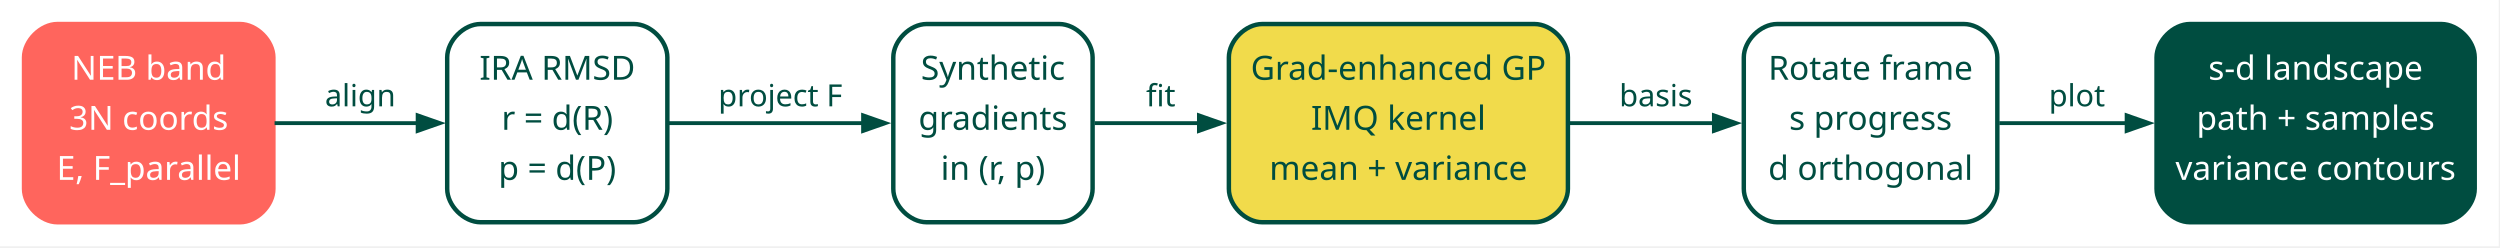
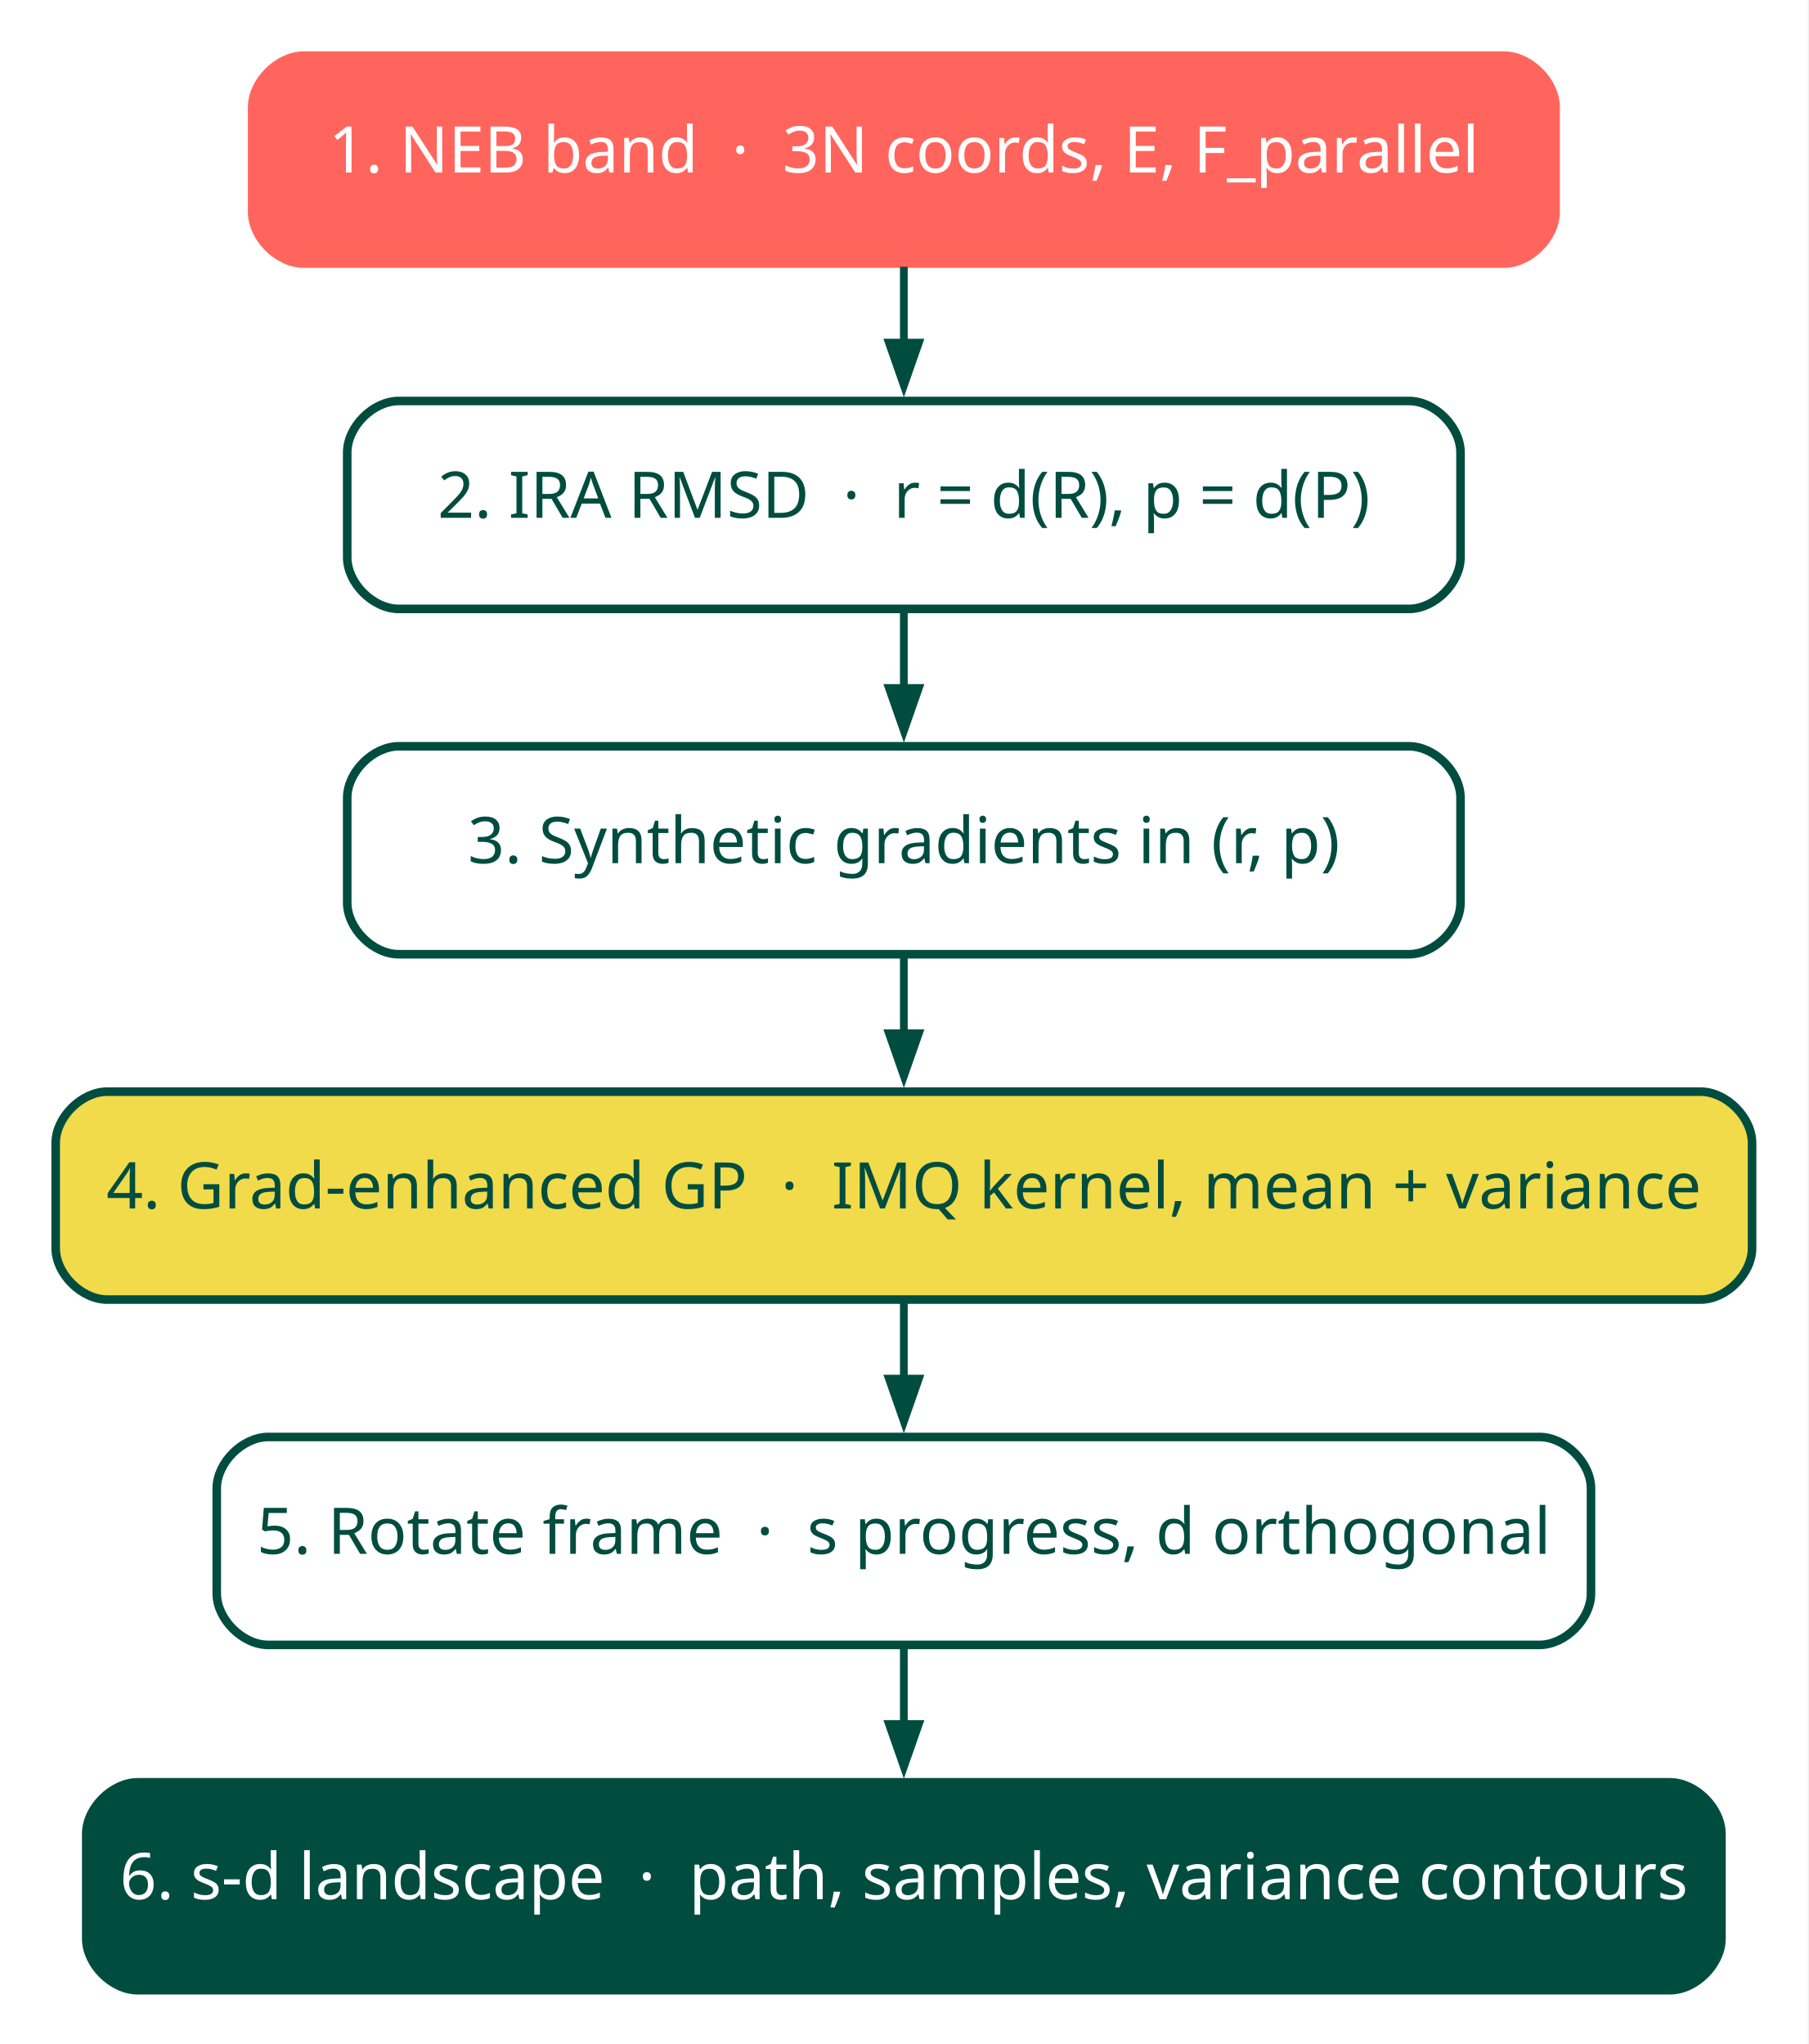
- <svg xmlns="http://www.w3.org/2000/svg" width="899pt" height="89pt" viewBox="0.00 0.00 899.00 89.00">
-   <g id="graph0" class="graph" transform="scale(1 1) rotate(0) translate(8.64 79.92)">
-     <polygon fill="white" stroke="none" points="-8.64,8.64 -8.64,-79.92 889.91,-79.92 889.91,8.64 -8.64,8.64" />
+ <svg xmlns="http://www.w3.org/2000/svg" width="421pt" height="476pt" viewBox="0.00 0.00 421.00 476.00">
+   <g id="graph0" class="graph" transform="scale(1 1) rotate(0) translate(12.96 463.48)">
+     <polygon fill="white" stroke="none" points="-12.96,12.96 -12.96,-463.48 407.91,-463.48 407.91,12.96 -12.96,12.96" />
    <g id="node1" class="node">
-       <path fill="#ff655d" stroke="#ff655d" stroke-width="1.6" d="M77.67,-71.28C77.67,-71.28 12,-71.28 12,-71.28 6,-71.28 0,-65.28 0,-59.28 0,-59.28 0,-12 0,-12 0,-6 6,0 12,0 12,0 77.67,0 77.67,0 83.67,0 89.67,-6 89.67,-12 89.67,-12 89.67,-59.28 89.67,-59.28 89.67,-65.28 83.67,-71.28 77.67,-71.28" />
-       <text xml:space="preserve" text-anchor="middle" x="44.84" y="-51.24" font-family="Jost" font-size="12.00" fill="white">NEB band</text>
-       <text xml:space="preserve" text-anchor="middle" x="44.84" y="-33.24" font-family="Jost" font-size="12.00" fill="white">3N coords</text>
-       <text xml:space="preserve" text-anchor="middle" x="44.84" y="-15.24" font-family="Jost" font-size="12.00" fill="white">E, F_parallel</text>
+       <path fill="#ff655d" stroke="#ff655d" stroke-width="2" d="M337.2,-450.52C337.2,-450.52 57.75,-450.52 57.75,-450.52 51.75,-450.52 45.75,-444.52 45.75,-438.52 45.75,-438.52 45.75,-414.1 45.75,-414.1 45.75,-408.1 51.75,-402.1 57.75,-402.1 57.75,-402.1 337.2,-402.1 337.2,-402.1 343.2,-402.1 349.2,-408.1 349.2,-414.1 349.2,-414.1 349.2,-438.52 349.2,-438.52 349.2,-444.52 343.2,-450.52 337.2,-450.52" />
+       <text xml:space="preserve" text-anchor="middle" x="197.47" y="-423.31" font-family="Jost" font-size="15.00" fill="white">1. NEB band  ·  3N coords, E, F_parallel</text>
    </g>
    <g id="node2" class="node">
-       <path fill="white" stroke="#004d40" stroke-width="1.6" d="M219.34,-71.28C219.34,-71.28 164.17,-71.28 164.17,-71.28 158.17,-71.28 152.17,-65.28 152.17,-59.28 152.17,-59.28 152.17,-12 152.17,-12 152.17,-6 158.17,0 164.17,0 164.17,0 219.34,0 219.34,0 225.34,0 231.34,-6 231.34,-12 231.34,-12 231.34,-59.28 231.34,-59.28 231.34,-65.28 225.34,-71.28 219.34,-71.28" />
-       <text xml:space="preserve" text-anchor="middle" x="191.76" y="-51.24" font-family="Jost" font-size="12.00" fill="#004d40">IRA RMSD</text>
-       <text xml:space="preserve" text-anchor="middle" x="191.76" y="-33.24" font-family="Jost" font-size="12.00" fill="#004d40">r = d(R)</text>
-       <text xml:space="preserve" text-anchor="middle" x="191.76" y="-15.24" font-family="Jost" font-size="12.00" fill="#004d40">p = d(P)</text>
+       <path fill="white" stroke="#004d40" stroke-width="2" d="M315.07,-370.1C315.07,-370.1 79.88,-370.1 79.88,-370.1 73.88,-370.1 67.88,-364.1 67.88,-358.1 67.88,-358.1 67.88,-333.68 67.88,-333.68 67.88,-327.68 73.88,-321.68 79.88,-321.68 79.88,-321.68 315.07,-321.68 315.07,-321.68 321.07,-321.68 327.07,-327.68 327.07,-333.68 327.07,-333.68 327.07,-358.1 327.07,-358.1 327.07,-364.1 321.07,-370.1 315.07,-370.1" />
+       <text xml:space="preserve" text-anchor="middle" x="197.47" y="-342.89" font-family="Jost" font-size="15.00" fill="#004d40">2. IRA RMSD  ·  r = d(R), p = d(P)</text>
    </g>
    <g id="edge1" class="edge">
-       <path fill="none" stroke="#004d40" stroke-width="1.4" d="M90.1,-35.64C106.37,-35.64 124.89,-35.64 141.56,-35.64" />
-       <polygon fill="#004d40" stroke="#004d40" stroke-width="1.4" points="141.55,-38.44 149.55,-35.64 141.55,-32.84 141.55,-38.44" />
-       <text xml:space="preserve" text-anchor="middle" x="120.92" y="-41.69" font-family="Jost" font-size="11.00" fill="#004d40">align</text>
+       <path fill="none" stroke="#004d40" stroke-width="1.8" d="M197.47,-401.36C197.47,-395.63 197.47,-389.4 197.47,-383.25" />
+       <polygon fill="#004d40" stroke="#004d40" stroke-width="1.8" points="200.98,-383.69 197.48,-373.69 193.98,-383.69 200.98,-383.69" />
    </g>
    <g id="node3" class="node">
-       <path fill="white" stroke="#004d40" stroke-width="1.6" d="M372.26,-71.28C372.26,-71.28 324.59,-71.28 324.59,-71.28 318.59,-71.28 312.59,-65.28 312.59,-59.28 312.59,-59.28 312.59,-12 312.59,-12 312.59,-6 318.59,0 324.59,0 324.59,0 372.26,0 372.26,0 378.26,0 384.26,-6 384.26,-12 384.26,-12 384.26,-59.28 384.26,-59.28 384.26,-65.28 378.26,-71.28 372.26,-71.28" />
-       <text xml:space="preserve" text-anchor="middle" x="348.43" y="-51.24" font-family="Jost" font-size="12.00" fill="#004d40">Synthetic</text>
-       <text xml:space="preserve" text-anchor="middle" x="348.43" y="-33.24" font-family="Jost" font-size="12.00" fill="#004d40">gradients</text>
-       <text xml:space="preserve" text-anchor="middle" x="348.43" y="-15.24" font-family="Jost" font-size="12.00" fill="#004d40">in (r, p)</text>
+       <path fill="white" stroke="#004d40" stroke-width="2" d="M315.07,-289.68C315.07,-289.68 79.88,-289.68 79.88,-289.68 73.88,-289.68 67.88,-283.68 67.88,-277.68 67.88,-277.68 67.88,-253.26 67.88,-253.26 67.88,-247.26 73.88,-241.26 79.88,-241.26 79.88,-241.26 315.07,-241.26 315.07,-241.26 321.07,-241.26 327.07,-247.26 327.07,-253.26 327.07,-253.26 327.07,-277.68 327.07,-277.68 327.07,-283.68 321.07,-289.68 315.07,-289.68" />
+       <text xml:space="preserve" text-anchor="middle" x="197.47" y="-262.47" font-family="Jost" font-size="15.00" fill="#004d40">3. Synthetic gradients in (r, p)</text>
    </g>
    <g id="edge2" class="edge">
-       <path fill="none" stroke="#004d40" stroke-width="1.4" d="M231.78,-35.64C253.13,-35.64 279.67,-35.64 301.95,-35.64" />
-       <polygon fill="#004d40" stroke="#004d40" stroke-width="1.4" points="301.73,-38.44 309.73,-35.64 301.73,-32.84 301.73,-38.44" />
-       <text xml:space="preserve" text-anchor="middle" x="271.97" y="-41.69" font-family="Jost" font-size="11.00" fill="#004d40">project F</text>
+       <path fill="none" stroke="#004d40" stroke-width="1.8" d="M197.47,-320.94C197.47,-315.21 197.47,-308.98 197.47,-302.83" />
+       <polygon fill="#004d40" stroke="#004d40" stroke-width="1.8" points="200.98,-303.27 197.48,-293.27 193.98,-303.27 200.98,-303.27" />
    </g>
    <g id="node4" class="node">
-       <path fill="#f1db4b" stroke="#004d40" stroke-width="1.6" d="M543.18,-71.28C543.18,-71.28 445.26,-71.28 445.26,-71.28 439.26,-71.28 433.26,-65.28 433.26,-59.28 433.26,-59.28 433.26,-12 433.26,-12 433.26,-6 439.26,0 445.26,0 445.26,0 543.18,0 543.18,0 549.18,0 555.18,-6 555.18,-12 555.18,-12 555.18,-59.28 555.18,-59.28 555.18,-65.28 549.18,-71.28 543.18,-71.28" />
-       <text xml:space="preserve" text-anchor="middle" x="494.22" y="-51.24" font-family="Jost" font-size="12.00" fill="#004d40">Grad-enhanced GP</text>
-       <text xml:space="preserve" text-anchor="middle" x="494.22" y="-33.24" font-family="Jost" font-size="12.00" fill="#004d40">IMQ kernel</text>
-       <text xml:space="preserve" text-anchor="middle" x="494.22" y="-15.24" font-family="Jost" font-size="12.00" fill="#004d40">mean + variance</text>
+       <path fill="#f1db4b" stroke="#004d40" stroke-width="2" d="M382.95,-209.26C382.95,-209.26 12,-209.26 12,-209.26 6,-209.26 0,-203.26 0,-197.26 0,-197.26 0,-172.84 0,-172.84 0,-166.84 6,-160.84 12,-160.84 12,-160.84 382.95,-160.84 382.95,-160.84 388.95,-160.84 394.95,-166.84 394.95,-172.84 394.95,-172.84 394.95,-197.26 394.95,-197.26 394.95,-203.26 388.95,-209.26 382.95,-209.26" />
+       <text xml:space="preserve" text-anchor="middle" x="197.47" y="-182.05" font-family="Jost" font-size="15.00" fill="#004d40">4. Grad-enhanced GP  ·  IMQ kernel, mean + variance</text>
    </g>
    <g id="edge3" class="edge">
-       <path fill="none" stroke="#004d40" stroke-width="1.4" d="M384.97,-35.64C396.44,-35.64 409.57,-35.64 422.65,-35.64" />
-       <polygon fill="#004d40" stroke="#004d40" stroke-width="1.4" points="422.5,-38.44 430.5,-35.64 422.5,-32.84 422.5,-38.44" />
-       <text xml:space="preserve" text-anchor="middle" x="408.76" y="-41.69" font-family="Jost" font-size="11.00" fill="#004d40">fit</text>
+       <path fill="none" stroke="#004d40" stroke-width="1.8" d="M197.47,-240.52C197.47,-234.79 197.47,-228.56 197.47,-222.41" />
+       <polygon fill="#004d40" stroke="#004d40" stroke-width="1.8" points="200.98,-222.85 197.48,-212.85 193.98,-222.85 200.98,-222.85" />
    </g>
    <g id="node5" class="node">
-       <path fill="white" stroke="#004d40" stroke-width="1.6" d="M697.6,-71.28C697.6,-71.28 630.43,-71.28 630.43,-71.28 624.43,-71.28 618.43,-65.28 618.43,-59.28 618.43,-59.28 618.43,-12 618.43,-12 618.43,-6 624.43,0 630.43,0 630.43,0 697.6,0 697.6,0 703.6,0 709.6,-6 709.6,-12 709.6,-12 709.6,-59.28 709.6,-59.28 709.6,-65.28 703.6,-71.28 697.6,-71.28" />
-       <text xml:space="preserve" text-anchor="middle" x="664.02" y="-51.24" font-family="Jost" font-size="12.00" fill="#004d40">Rotate frame</text>
-       <text xml:space="preserve" text-anchor="middle" x="664.02" y="-33.24" font-family="Jost" font-size="12.00" fill="#004d40">s progress</text>
-       <text xml:space="preserve" text-anchor="middle" x="664.02" y="-15.24" font-family="Jost" font-size="12.00" fill="#004d40">d orthogonal</text>
+       <path fill="white" stroke="#004d40" stroke-width="2" d="M345.45,-128.84C345.45,-128.84 49.5,-128.84 49.5,-128.84 43.5,-128.84 37.5,-122.84 37.5,-116.84 37.5,-116.84 37.5,-92.42 37.5,-92.42 37.5,-86.42 43.5,-80.42 49.5,-80.42 49.5,-80.42 345.45,-80.42 345.45,-80.42 351.45,-80.42 357.45,-86.42 357.45,-92.42 357.45,-92.42 357.45,-116.84 357.45,-116.84 357.45,-122.84 351.45,-128.84 345.45,-128.84" />
+       <text xml:space="preserve" text-anchor="middle" x="197.47" y="-101.63" font-family="Jost" font-size="15.00" fill="#004d40">5. Rotate frame  ·  s progress, d orthogonal</text>
    </g>
    <g id="edge4" class="edge">
-       <path fill="none" stroke="#004d40" stroke-width="1.4" d="M555.8,-35.64C572.74,-35.64 591.07,-35.64 607.7,-35.64" />
-       <polygon fill="#004d40" stroke="#004d40" stroke-width="1.4" points="607.68,-38.44 615.68,-35.64 607.68,-32.84 607.68,-38.44" />
-       <text xml:space="preserve" text-anchor="middle" x="586.81" y="-41.69" font-family="Jost" font-size="11.00" fill="#004d40">basis</text>
+       <path fill="none" stroke="#004d40" stroke-width="1.8" d="M197.47,-160.1C197.47,-154.37 197.47,-148.14 197.47,-141.99" />
+       <polygon fill="#004d40" stroke="#004d40" stroke-width="1.8" points="200.98,-142.43 197.48,-132.43 193.98,-142.43 200.98,-142.43" />
    </g>
    <g id="node6" class="node">
-       <path fill="#004d40" stroke="#004d40" stroke-width="1.6" d="M869.27,-71.28C869.27,-71.28 778.85,-71.28 778.85,-71.28 772.85,-71.28 766.85,-65.28 766.85,-59.28 766.85,-59.28 766.85,-12 766.85,-12 766.85,-6 772.85,0 778.85,0 778.85,0 869.27,0 869.27,0 875.27,0 881.27,-6 881.27,-12 881.27,-12 881.27,-59.28 881.27,-59.28 881.27,-65.28 875.27,-71.28 869.27,-71.28" />
-       <text xml:space="preserve" text-anchor="middle" x="824.06" y="-51.24" font-family="Jost" font-size="12.00" fill="white">s-d landscape</text>
-       <text xml:space="preserve" text-anchor="middle" x="824.06" y="-33.24" font-family="Jost" font-size="12.00" fill="white">path + samples</text>
-       <text xml:space="preserve" text-anchor="middle" x="824.06" y="-15.24" font-family="Jost" font-size="12.00" fill="white">variance contours</text>
+       <path fill="#004d40" stroke="#004d40" stroke-width="2" d="M375.82,-48.42C375.82,-48.42 19.12,-48.42 19.12,-48.42 13.12,-48.42 7.12,-42.42 7.12,-36.42 7.12,-36.42 7.12,-12 7.12,-12 7.12,-6 13.12,0 19.12,0 19.12,0 375.82,0 375.82,0 381.82,0 387.82,-6 387.82,-12 387.82,-12 387.82,-36.42 387.82,-36.42 387.82,-42.42 381.82,-48.42 375.82,-48.42" />
+       <text xml:space="preserve" text-anchor="middle" x="197.47" y="-21.21" font-family="Jost" font-size="15.00" fill="white">6. s-d landscape  ·  path, samples, variance contours</text>
    </g>
    <g id="edge5" class="edge">
-       <path fill="none" stroke="#004d40" stroke-width="1.4" d="M710.3,-35.64C724.6,-35.64 740.7,-35.64 756.17,-35.64" />
-       <polygon fill="#004d40" stroke="#004d40" stroke-width="1.4" points="756.1,-38.44 764.1,-35.64 756.1,-32.84 756.1,-38.44" />
-       <text xml:space="preserve" text-anchor="middle" x="738.23" y="-41.69" font-family="Jost" font-size="11.00" fill="#004d40">plot</text>
+       <path fill="none" stroke="#004d40" stroke-width="1.8" d="M197.47,-79.68C197.47,-73.95 197.47,-67.72 197.47,-61.57" />
+       <polygon fill="#004d40" stroke="#004d40" stroke-width="1.8" points="200.98,-62.01 197.48,-52.01 193.98,-62.01 200.98,-62.01" />
    </g>
  </g>
</svg>
